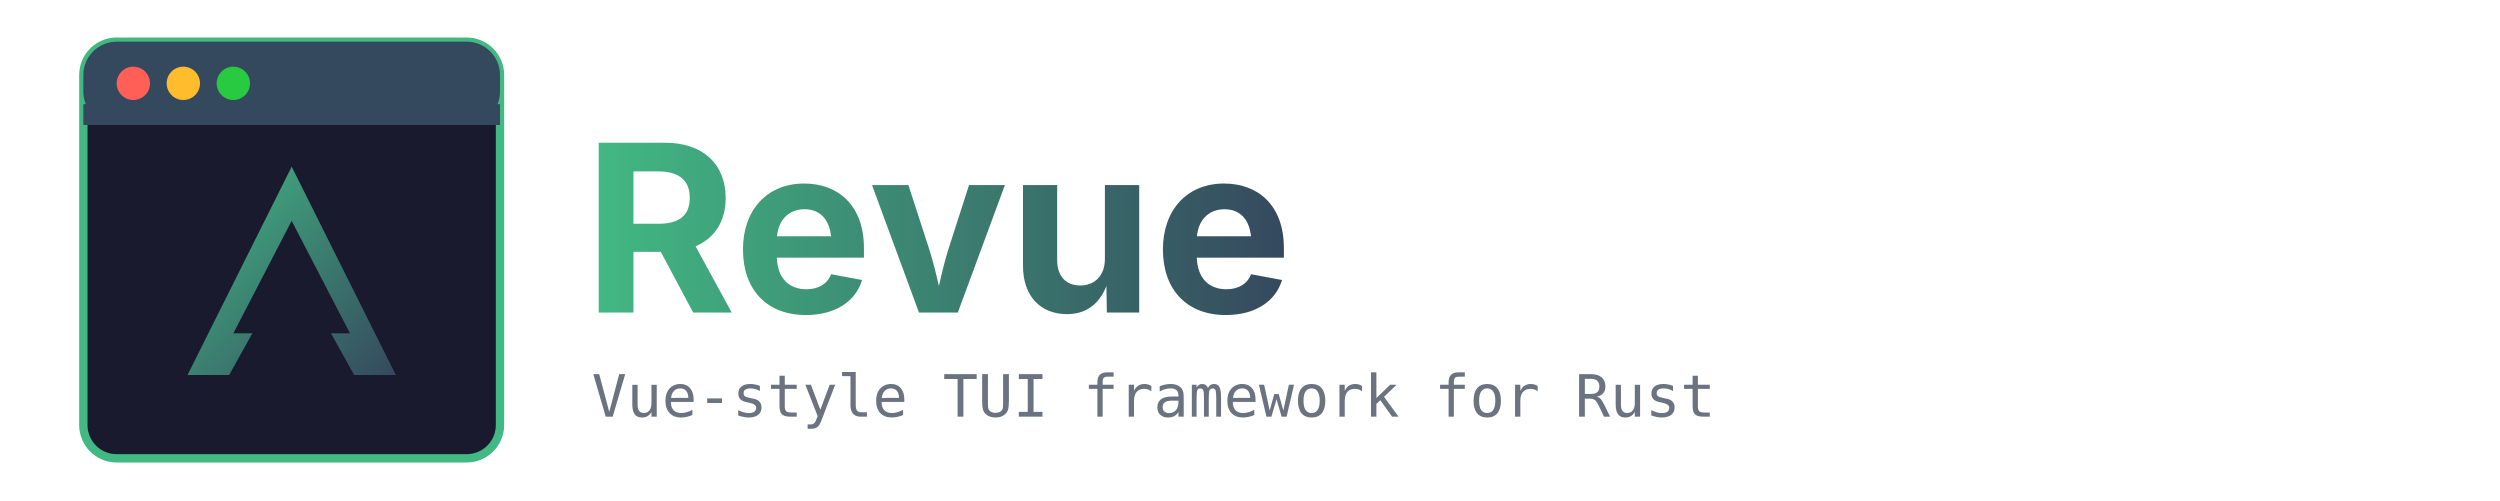
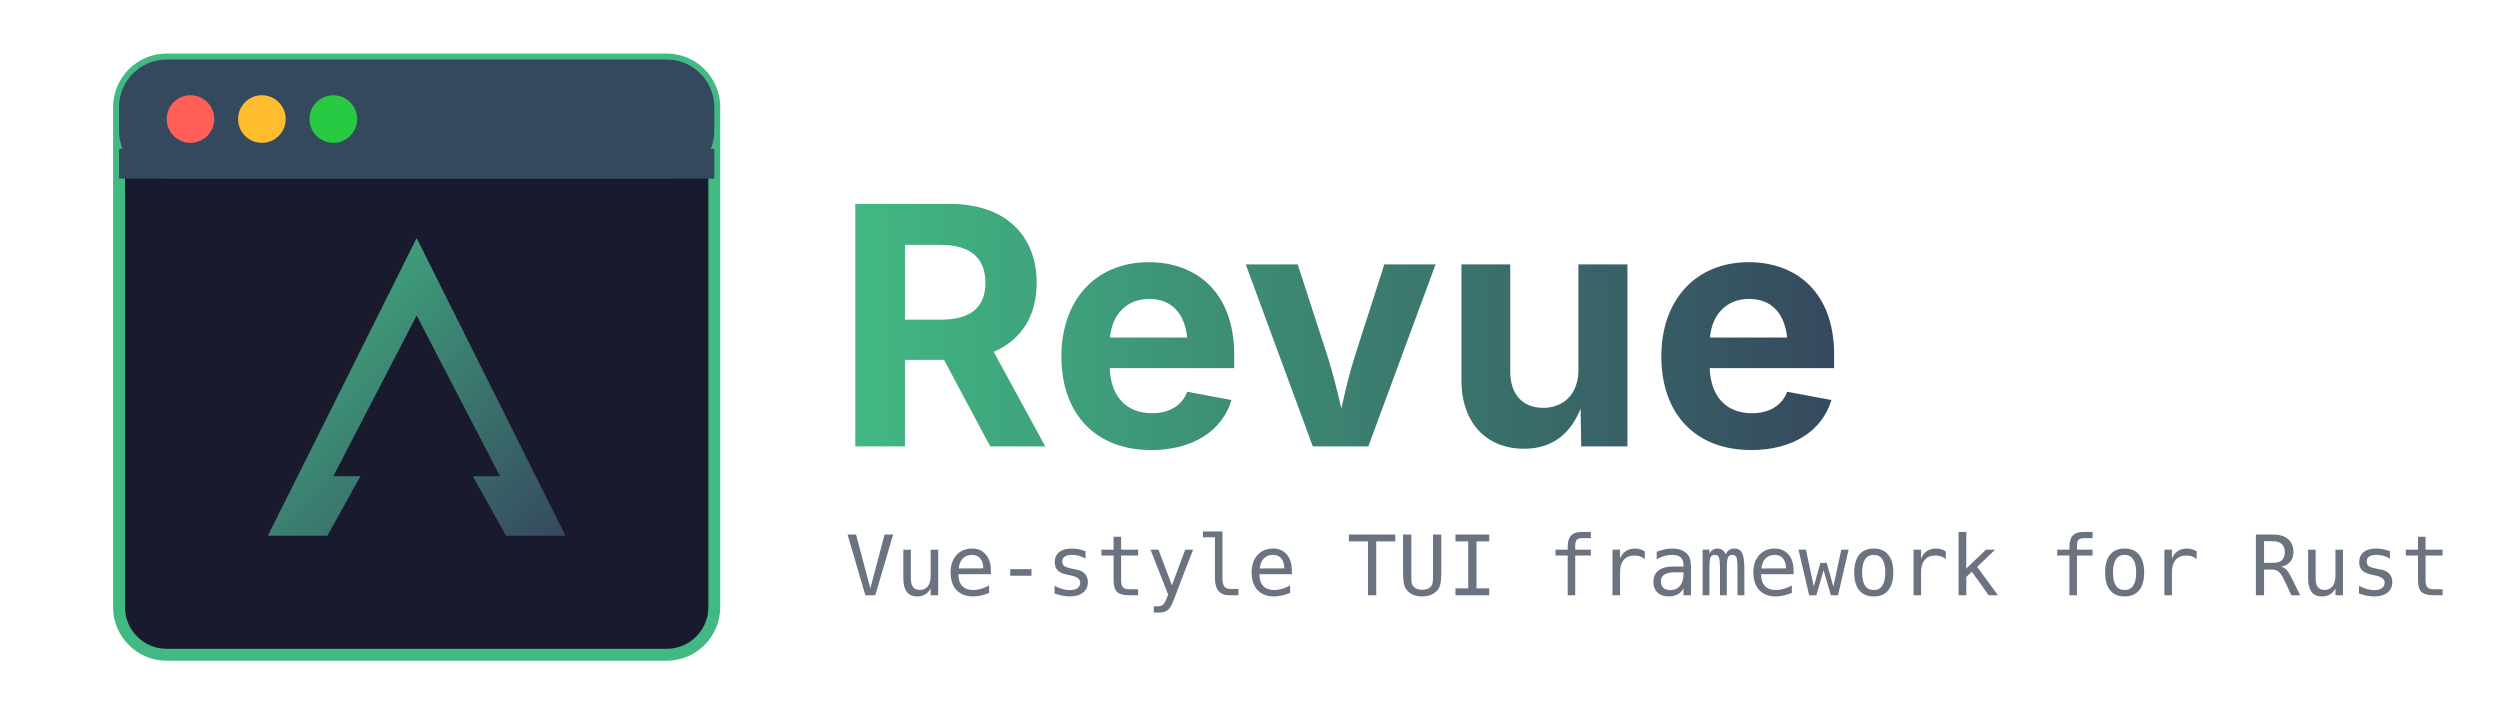
- <svg xmlns="http://www.w3.org/2000/svg" viewBox="0 0 600 120">
+ <svg xmlns="http://www.w3.org/2000/svg" viewBox="0 0 420 120">
  <defs>
    <linearGradient id="textGradient" x1="0%" y1="0%" x2="100%" y2="0%">
      <stop offset="0%" style="stop-color:#42b883" />
      <stop offset="100%" style="stop-color:#35495e" />
    </linearGradient>
    <linearGradient id="vGradient" x1="0%" y1="0%" x2="100%" y2="100%">
      <stop offset="0%" style="stop-color:#42b883" />
      <stop offset="100%" style="stop-color:#35495e" />
    </linearGradient>
  </defs>
  <rect x="20" y="10" width="100" height="100" rx="8" ry="8" fill="#1a1a2e" stroke="#42b883" stroke-width="2" />
  <rect x="20" y="10" width="100" height="20" rx="8" ry="8" fill="#35495e" />
  <rect x="20" y="25" width="100" height="5" fill="#35495e" />
  <circle cx="32" cy="20" r="4" fill="#ff5f56" />
  <circle cx="44" cy="20" r="4" fill="#ffbd2e" />
  <circle cx="56" cy="20" r="4" fill="#27ca40" />
  <path d="M70 40 L45 90 L55 90 L70 63 L85 90 L95 90 Z" fill="url(#vGradient)" />
  <path d="M70 53 L56 80 L62 80 L70 67 L78 80 L84 80 Z" fill="#1a1a2e" />
  <text x="140" y="75" font-family="system-ui, -apple-system, sans-serif" font-size="56" font-weight="bold" fill="url(#textGradient)">Revue</text>
  <text x="142" y="100" font-family="monospace" font-size="14" fill="#6b7280">Vue-style TUI framework for Rust</text>
</svg>
